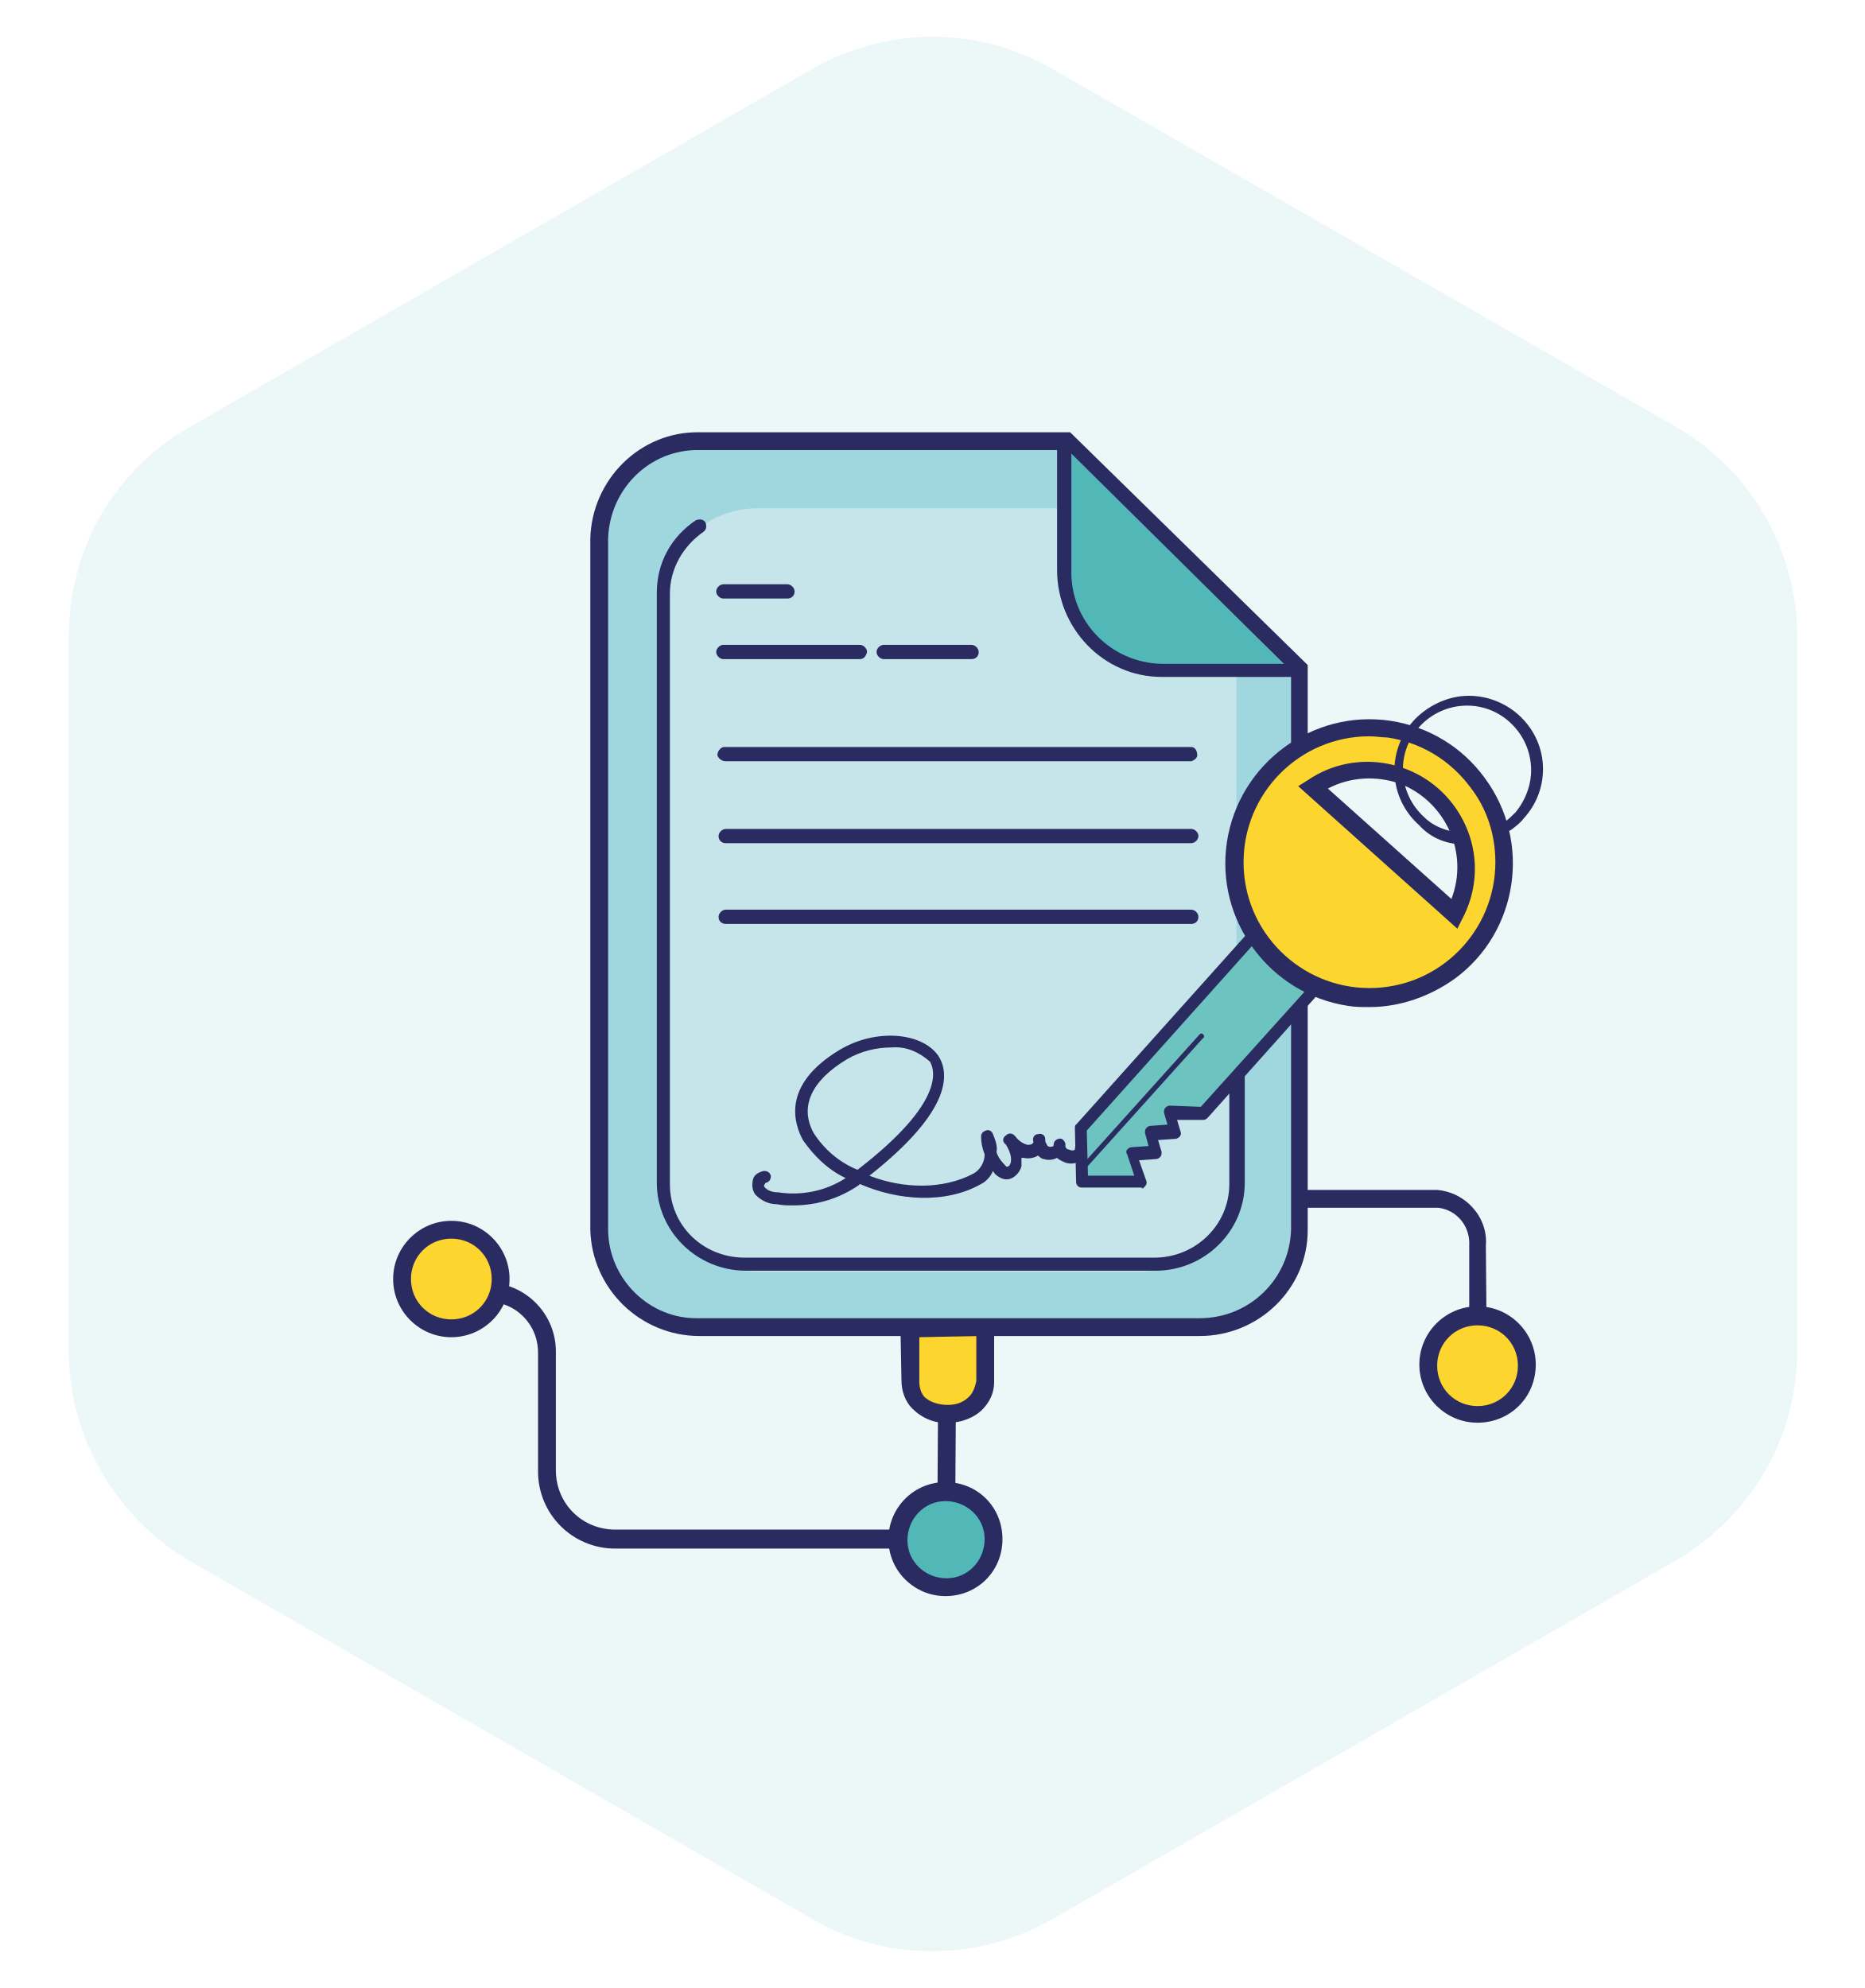
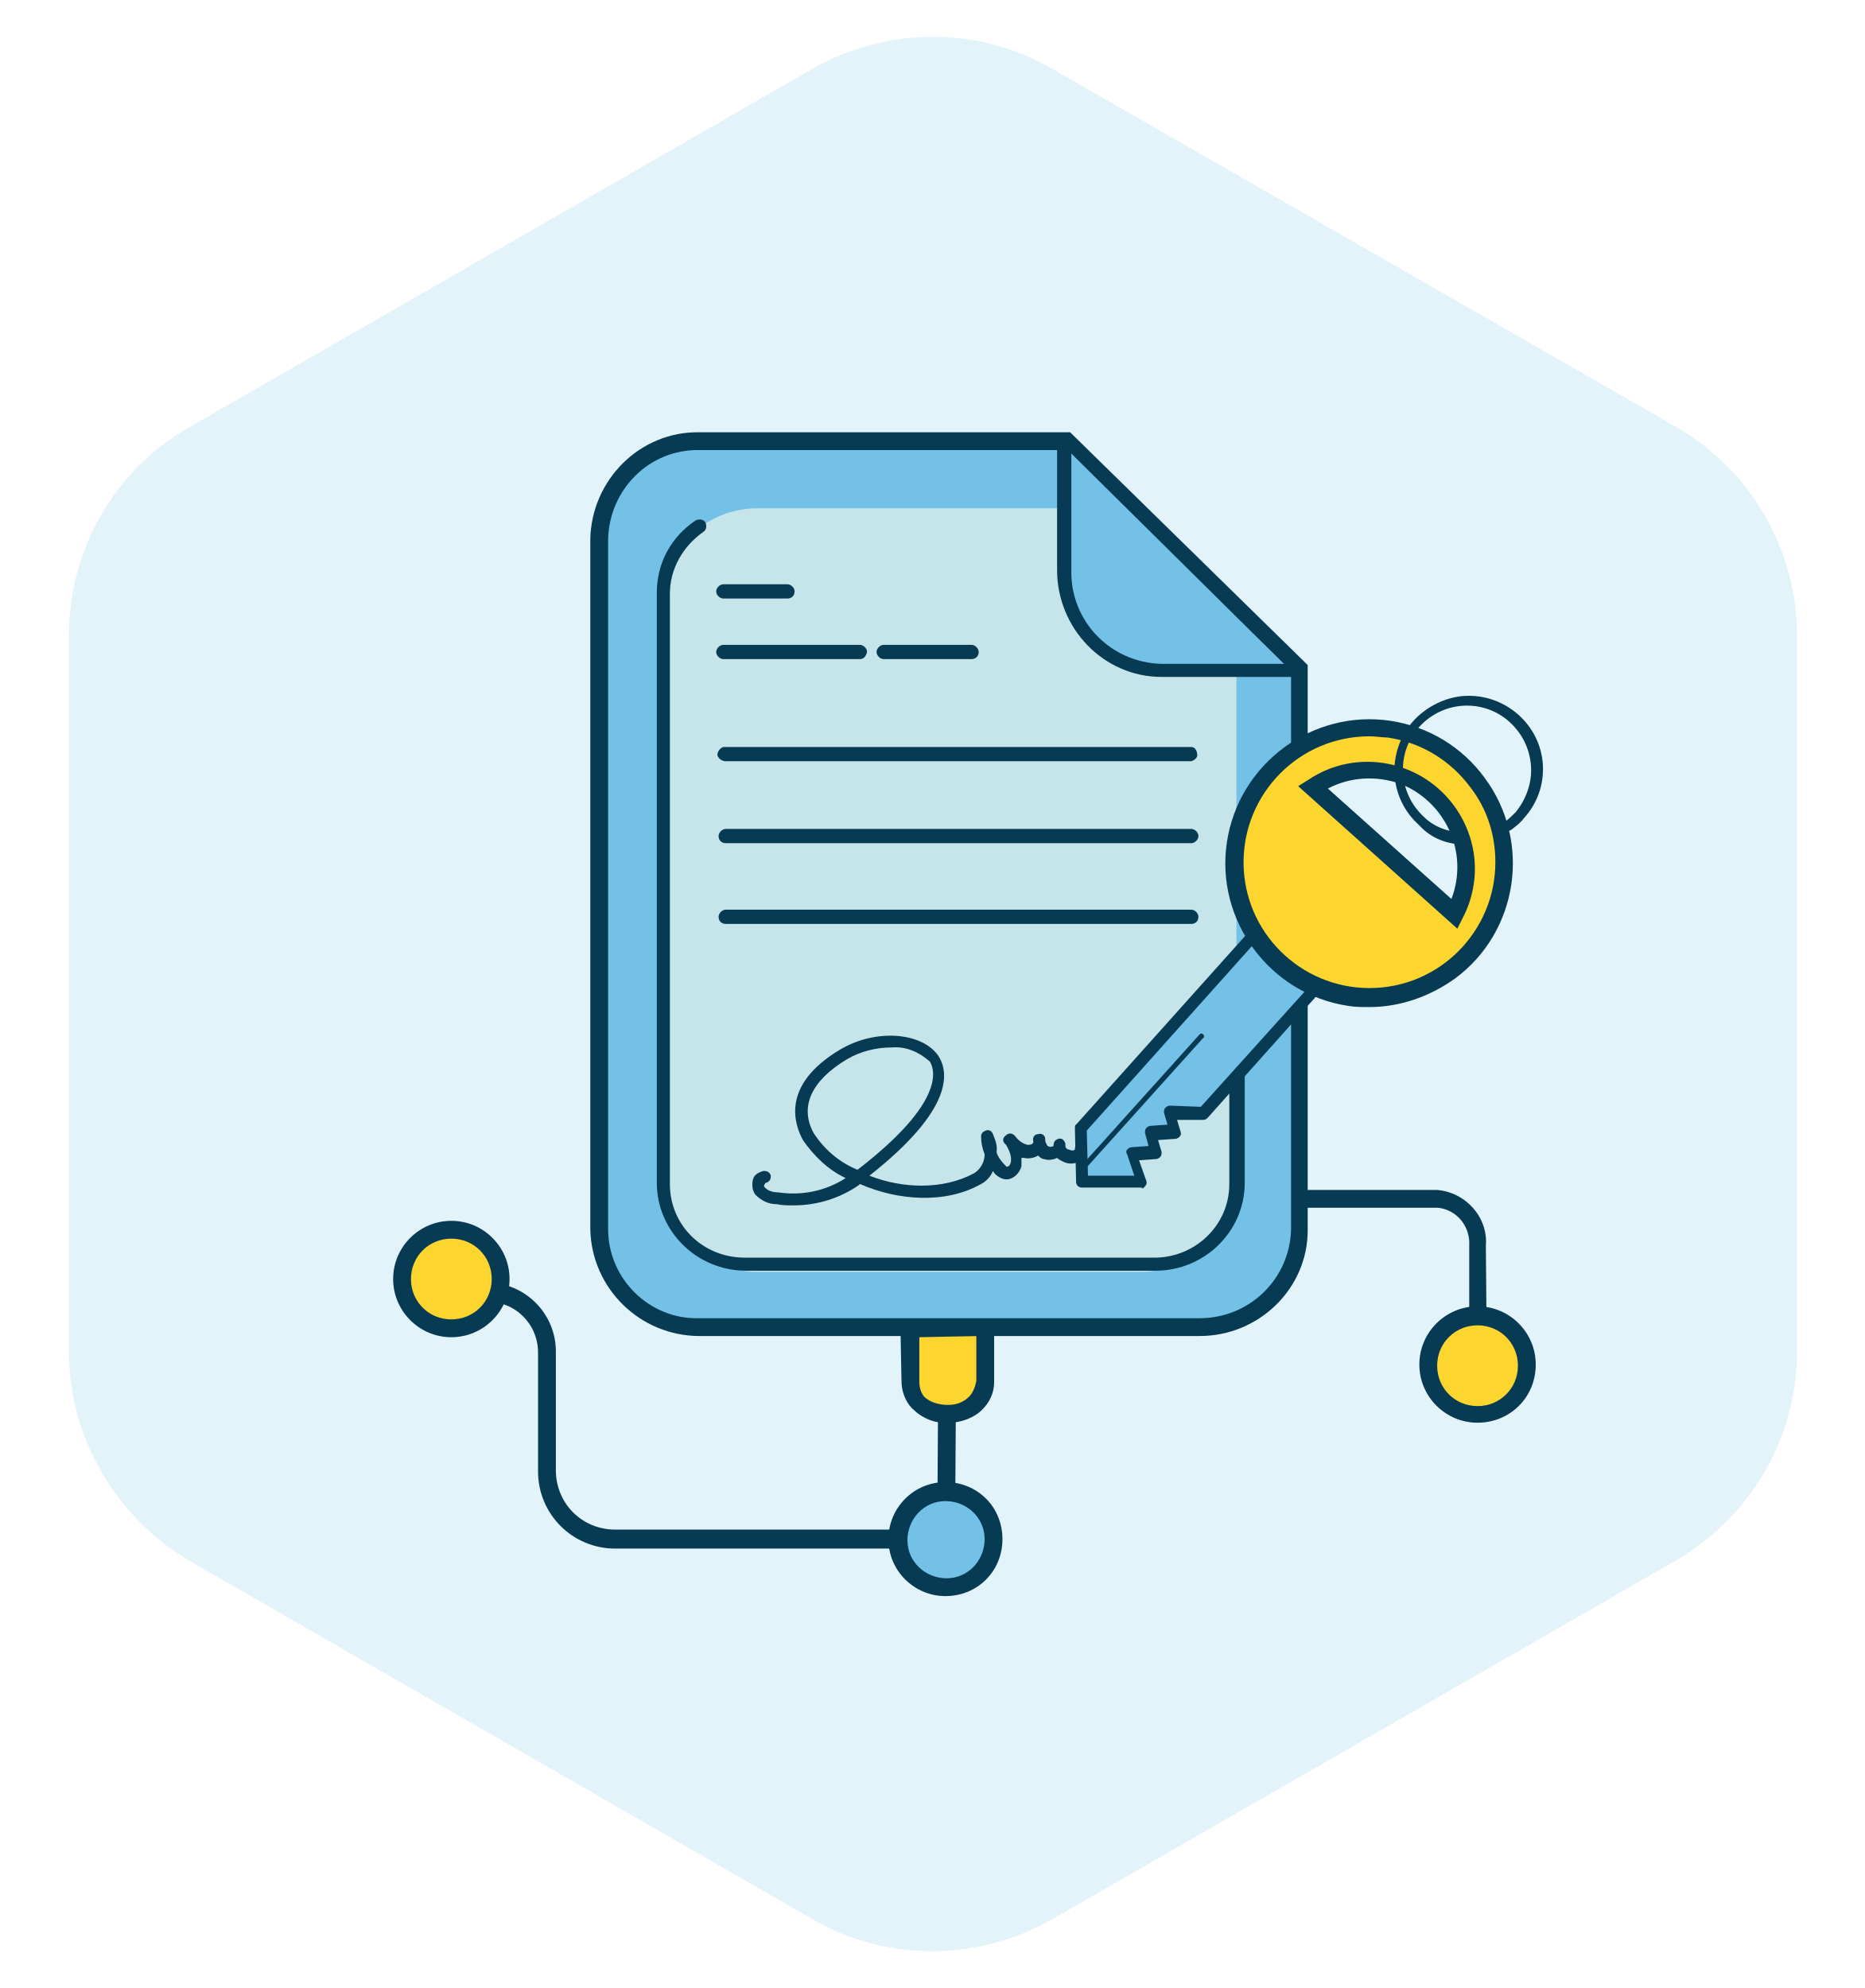
<svg xmlns="http://www.w3.org/2000/svg" viewBox="0 0 157 167.4">
  <g id="first_group">
-     <path opacity=".2" fill="#A0D6DE" d="M151.3 113.8V53.5c0-7.2-3.9-13.9-10.1-17.5L88.6 5.8c-6.2-3.6-13.9-3.6-20.2 0L15.9 36C9.6 39.6 5.8 46.3 5.8 53.5v60.3c0 7.2 3.9 13.9 10.1 17.6l52.5 30.2c6.2 3.6 13.9 3.6 20.2 0l52.5-30.2c6.3-3.7 10.2-10.3 10.2-17.6z" />
-     <path fill="#2A2B60" d="M78.906 129.63l.094-14.6 1.5.009-.094 14.6z" />
-     <path fill="#2A2B60" d="M79.7 130.4H51.8c-3.6 0-6.5-2.9-6.5-6.5v-10c0-2.4-1.9-4.3-4.3-4.3V108c3.2 0 5.8 2.6 5.8 5.8v10c0 2.8 2.2 5 5 5h27.9v1.6zM125.2 116.7h-1.5v-11.8c.1-1.6-1-3-2.6-3.2H80.8v-1.5H121c2.4.2 4.3 2.3 4.1 4.7l.1 11.8z" />
-     <circle fill="#51B7B7" cx="79.6" cy="129.6" r="4" />
-     <path fill="#2A2B60" d="M79.6 134.4c-2.6 0-4.8-2.1-4.8-4.8 0-2.6 2.1-4.8 4.8-4.8s4.8 2.1 4.8 4.8c0 2.7-2.1 4.8-4.8 4.8zm0-8c-1.8 0-3.2 1.5-3.2 3.3 0 1.8 1.5 3.2 3.3 3.2s3.2-1.5 3.2-3.3c0-1.8-1.5-3.2-3.3-3.2z" />
+     <path opacity=".2" fill="#74C1E7" d="M151.3 113.8V53.5c0-7.2-3.9-13.9-10.1-17.5L88.6 5.8c-6.2-3.6-13.9-3.6-20.2 0L15.9 36C9.6 39.6 5.8 46.3 5.8 53.5v60.3c0 7.2 3.9 13.9 10.1 17.6l52.5 30.2c6.2 3.6 13.9 3.6 20.2 0l52.5-30.2c6.3-3.7 10.2-10.3 10.2-17.6z" />
+     <path fill="#073A53" d="M78.906 129.63l.094-14.6 1.5.009-.094 14.6z" />
+     <path fill="#073A53" d="M79.7 130.4H51.8c-3.6 0-6.5-2.9-6.5-6.5v-10c0-2.4-1.9-4.3-4.3-4.3V108c3.2 0 5.8 2.6 5.8 5.8v10c0 2.8 2.2 5 5 5h27.9v1.6zM125.2 116.7h-1.5v-11.8c.1-1.6-1-3-2.6-3.2H80.8v-1.5H121c2.4.2 4.3 2.3 4.1 4.7l.1 11.8z" />
+     <circle fill="#74C1E7" cx="79.6" cy="129.6" r="4" />
+     <path fill="#073A53" d="M79.6 134.4c-2.6 0-4.8-2.1-4.8-4.8 0-2.6 2.1-4.8 4.8-4.8s4.8 2.1 4.8 4.8c0 2.7-2.1 4.8-4.8 4.8zm0-8c-1.8 0-3.2 1.5-3.2 3.3 0 1.8 1.5 3.2 3.3 3.2s3.2-1.5 3.2-3.3c0-1.8-1.5-3.2-3.3-3.2z" />
    <path fill="#FDD52F" d="M76.6 111.8l.1 4.5c-.1 1.7 1.2 2.7 3.2 2.7 1.6.1 3-1.1 3.1-2.6v-4.6h-6.4z" />
-     <path fill="#2A2B60" d="M79.9 119.8c-1.2.1-2.3-.4-3.1-1.2-.6-.6-.9-1.5-.9-2.3l-.1-5.2h7.9v5.3c0 .9-.4 1.7-1 2.3-.7.7-1.8 1.1-2.8 1.1zm-2.5-7.2v3.7c0 .5.1.9.4 1.3.5.5 1.3.7 2 .7s1.3-.2 1.8-.7c.3-.3.5-.8.6-1.3v-3.8l-4.8.1z" />
+     <path fill="#073A53" d="M79.9 119.8c-1.2.1-2.3-.4-3.1-1.2-.6-.6-.9-1.5-.9-2.3l-.1-5.2h7.9v5.3c0 .9-.4 1.7-1 2.3-.7.7-1.8 1.1-2.8 1.1zm-2.5-7.2v3.7c0 .5.1.9.4 1.3.5.5 1.3.7 2 .7s1.3-.2 1.8-.7c.3-.3.5-.8.6-1.3v-3.8l-4.8.1z" />
    <circle fill="#FDD52F" cx="124.4" cy="115" r="4.1" />
-     <path fill="#2A2B60" d="M124.4 119.8c-2.7 0-4.9-2.2-4.9-4.9s2.2-4.9 4.9-4.9 4.9 2.2 4.9 4.9c0 2.8-2.2 4.9-4.9 4.9zm0-8.2c-1.9 0-3.4 1.5-3.4 3.4s1.5 3.4 3.4 3.4 3.4-1.5 3.4-3.4-1.5-3.4-3.4-3.4z" />
+     <path fill="#073A53" d="M124.4 119.8c-2.7 0-4.9-2.2-4.9-4.9s2.2-4.9 4.9-4.9 4.9 2.2 4.9 4.9c0 2.8-2.2 4.9-4.9 4.9zm0-8.2c-1.9 0-3.4 1.5-3.4 3.4s1.5 3.4 3.4 3.4 3.4-1.5 3.4-3.4-1.5-3.4-3.4-3.4z" />
    <circle fill="#FDD52F" cx="38" cy="107.7" r="4.1" />
-     <path fill="#2A2B60" d="M38 112.6c-2.7 0-4.9-2.2-4.9-4.9s2.2-4.9 4.9-4.9 4.9 2.2 4.9 4.9-2.2 4.9-4.9 4.9zm0-8.3c-1.9 0-3.4 1.5-3.4 3.4s1.5 3.4 3.4 3.4 3.4-1.5 3.4-3.4-1.5-3.4-3.4-3.4z" />
-     <path fill="#A0D6DE" d="M71.8 37.1h18.1l19.6 19.1v47.2c-.1 4.6-3.8 8.3-8.4 8.2H58.9c-4.6 0-8.4-3.6-8.4-8.2v-58c.1-4.6 3.8-8.3 8.4-8.2h12.9v-.1z" />
-     <path fill="#2A2B60" d="M101 112.5H58.9c-5 0-9.1-4-9.2-9V45.4c.1-5 4.2-9.1 9.2-9h31.2l20 19.6v47.6c0 4.9-4.1 8.9-9.1 8.9zM58.9 37.9c-4.2-.1-7.6 3.3-7.7 7.5v58.1c0 4.2 3.5 7.6 7.6 7.5H101c4.2 0 7.6-3.3 7.7-7.5v-47L89.6 37.9H58.9z" />
+     <path fill="#073A53" d="M38 112.6c-2.7 0-4.9-2.2-4.9-4.9s2.2-4.9 4.9-4.9 4.9 2.2 4.9 4.9-2.2 4.9-4.9 4.9zm0-8.3c-1.9 0-3.4 1.5-3.4 3.4s1.5 3.4 3.4 3.4 3.4-1.5 3.4-3.4-1.5-3.4-3.4-3.4z" />
+     <path fill="#74C1E7" d="M71.8 37.1h18.1l19.6 19.1v47.2c-.1 4.6-3.8 8.3-8.4 8.2H58.9c-4.6 0-8.4-3.6-8.4-8.2v-58c.1-4.6 3.8-8.3 8.4-8.2h12.9v-.1z" />
+     <path fill="#073A53" d="M101 112.5H58.9c-5 0-9.1-4-9.2-9V45.4c.1-5 4.2-9.1 9.2-9h31.2l20 19.6v47.6c0 4.9-4.1 8.9-9.1 8.9zM58.9 37.9c-4.2-.1-7.6 3.3-7.7 7.5v58.1c0 4.2 3.5 7.6 7.6 7.5H101c4.2 0 7.6-3.3 7.7-7.5v-47L89.6 37.9H58.9z" />
    <path fill="#C5E5EB" d="M92.9 42.8H63.8c-4.5 0-8.1 3.6-8.1 8.1V99c0 4.5 3.6 8.1 8.1 8.1H96c4.5 0 8.1-3.6 8.1-8.1V54.6C101.2 51.1 93 43 92.9 42.8z" />
-     <path fill="#51B7B7" d="M89.6 37.6V48c-.1 4.6 3.6 8.4 8.2 8.5h10.9" />
-     <path fill="#2A2B60" d="M108.8 57h-11c-4.9 0-8.8-4.1-8.8-9V37.6h1.2V48c-.1 4.3 3.3 7.8 7.6 7.9h10.9l.1 1.1zM103.5 90.8v8.9c0 3.5-2.9 6.2-6.3 6.2H62.7c-3.5 0-6.3-2.7-6.3-6.2V50c0-2.1 1.1-4 2.8-5.2.3-.2.3-.5.2-.8-.2-.3-.5-.3-.8-.2-2.1 1.4-3.3 3.6-3.3 6.1v49.7c0 4.1 3.4 7.4 7.5 7.4h34.5c4.1 0 7.5-3.3 7.5-7.4V89.5c-.6.3-1 .8-1.3 1.3z" />
-     <path fill="#2A2B60" d="M100.3 77.8H61.1c-.3 0-.6-.2-.6-.6 0-.3.3-.6.6-.6h39.2c.3 0 .6.3.6.6 0 .4-.3.6-.6.6zM100.3 71H61.1c-.3 0-.6-.2-.6-.6 0-.3.3-.6.6-.6h39.2c.3 0 .6.3.6.6s-.3.6-.6.6zM100.3 64.1H61.1c-.3 0-.6-.2-.7-.5 0-.3.2-.6.5-.7H100.3c.3 0 .5.3.5.7 0 .2-.2.4-.5.5zM81.8 55.5h-7.4c-.3 0-.6-.3-.6-.6s.3-.6.6-.6h7.4c.3 0 .6.3.6.6 0 .4-.3.6-.6.6zM66.3 50.4h-5.4c-.3 0-.6-.3-.6-.6s.3-.6.6-.6h5.4c.3 0 .6.3.6.6 0 .4-.3.6-.6.6zM72.4 55.5H60.9c-.3 0-.6-.3-.6-.6s.3-.6.6-.6h11.5c.3 0 .6.3.6.6-.1.4-.3.6-.6.6zM66.8 101.5c-.5 0-.9 0-1.4-.1-.7 0-1.3-.3-1.8-.8-.3-.4-.3-.9-.2-1.3s.5-.6.9-.7c.3 0 .5.1.6.4 0 .3-.1.5-.4.6 0 0-.1 0-.1.1-.1.1-.1.2 0 .3.3.3.7.4 1.1.4 2 .3 4-.1 5.7-1.2-1.5-.7-2.7-1.9-3.6-3.2-.7-1.3-1.9-4.6 3.1-7.6 3-1.8 6.9-1.5 8.3.5.9 1.4 1.3 4.5-5.8 10.1 2.8 1.1 6.2 1.2 8.8-.2.5-.3.9-.9.9-1.6-.2-.5-.3-1-.3-1.5 0-.2.1-.4.4-.5.2-.1.5 0 .6.3.2.5.4 1 .3 1.5.1.4.4.8.8 1.2.1.1.2 0 .2 0s.1 0 .2-.3c.1-.5-.1-1-.4-1.5l-.1-.1c-.2-.2-.2-.5.1-.7.2-.2.5-.2.7 0l.1.1c.2.3.6.6 1 .7.2 0 .4 0 .5-.2v-.1c-.1-.3.1-.6.4-.6.3-.1.6.1.6.4v.1c0 .2.1.3.2.5.2.1.3.1.5 0 0-.3.1-.5.4-.6s.5.1.6.4v.2c0 .2.2.3.3.3.2.1.4.1.5 0 0-.3.1-.5.4-.6.2 0 .4.1.5.3.2.3.1.7-.1 1-.4.4-1 .6-1.6.4-.2-.1-.5-.2-.7-.4-.4.2-.8.2-1.1.1-.2 0-.4-.2-.5-.3-.3.2-.8.3-1.2.2H86v.7c-.1.4-.4.8-.8 1s-.8.1-1.1-.1c-.2-.1-.4-.3-.5-.5-.2.5-.6.9-1 1.1-3 1.7-7 1.4-10.2 0l-.1.1c-1.6 1.1-3.5 1.7-5.5 1.7zm8.3-13.3c-1.3 0-2.6.3-3.8 1-3 1.8-4 4-2.8 6.2.9 1.4 2.2 2.5 3.7 3.1 7.4-5.7 6.5-8.4 6.1-9.1-.9-.8-2-1.3-3.2-1.2z" />
-     <path fill="#6DC3BF" d="M105.6 78.7L91 95l.1 4.5H96l.1-.2-.8-2.3 2-.2-.4-1.6 2-.2-.4-1.6 2.8.1 9.3-10.3" />
-     <path fill="#2A2B60" d="M96 100h-4.9c-.3 0-.5-.2-.5-.5l-.1-4.5c0-.1 0-.3.1-.3l14.6-16.3c.2-.2.5-.2.7-.1.2.2.2.5.1.7L91.5 95.2l.1 3.8h3.9l-.6-1.8c-.1-.1-.1-.3 0-.4s.2-.2.4-.2l1.4-.1-.3-1.1c0-.1 0-.3.1-.4s.2-.2.4-.2l1.4-.1-.3-1c0-.2 0-.3.1-.4s.2-.2.4-.2l2.6.1 9.1-10.1c.2-.2.5-.2.7 0 .2.2.2.5 0 .7l-9.2 10.3c-.1.1-.2.2-.4.2h-2.2l.3 1c.1.3-.1.5-.4.6h-.1l-1.4.1.3 1c0 .1 0 .3-.1.4s-.2.2-.4.2l-1.4.1.6 1.7c.1.2 0 .4-.1.5l-.2.2c0-.1-.1-.1-.2-.1z" />
+     <path fill="#74C1E7" d="M89.6 37.6V48c-.1 4.6 3.6 8.4 8.2 8.5h10.9" />
+     <path fill="#073A53" d="M108.8 57h-11c-4.9 0-8.8-4.1-8.8-9V37.6h1.2V48c-.1 4.3 3.3 7.8 7.6 7.9h10.9l.1 1.1zM103.5 90.8v8.9c0 3.5-2.9 6.2-6.3 6.2H62.7c-3.5 0-6.3-2.7-6.3-6.2V50c0-2.1 1.1-4 2.8-5.2.3-.2.3-.5.2-.8-.2-.3-.5-.3-.8-.2-2.1 1.4-3.3 3.6-3.3 6.1v49.7c0 4.1 3.4 7.4 7.5 7.4h34.5c4.1 0 7.5-3.3 7.5-7.4V89.5c-.6.3-1 .8-1.3 1.3z" />
+     <path fill="#073A53" d="M100.3 77.8H61.1c-.3 0-.6-.2-.6-.6 0-.3.3-.6.6-.6h39.2c.3 0 .6.3.6.6 0 .4-.3.6-.6.6zM100.3 71H61.1c-.3 0-.6-.2-.6-.6 0-.3.3-.6.6-.6h39.2c.3 0 .6.3.6.6s-.3.6-.6.6zM100.3 64.1H61.1c-.3 0-.6-.2-.7-.5 0-.3.2-.6.5-.7H100.3c.3 0 .5.3.5.7 0 .2-.2.4-.5.5zM81.8 55.5h-7.4c-.3 0-.6-.3-.6-.6s.3-.6.6-.6h7.4c.3 0 .6.3.6.6 0 .4-.3.6-.6.6zM66.3 50.4h-5.4c-.3 0-.6-.3-.6-.6s.3-.6.6-.6h5.4c.3 0 .6.3.6.6 0 .4-.3.6-.6.6zM72.4 55.5H60.9c-.3 0-.6-.3-.6-.6s.3-.6.6-.6h11.5c.3 0 .6.3.6.6-.1.4-.3.6-.6.6zM66.8 101.5c-.5 0-.9 0-1.4-.1-.7 0-1.3-.3-1.8-.8-.3-.4-.3-.9-.2-1.3s.5-.6.9-.7c.3 0 .5.1.6.4 0 .3-.1.5-.4.6 0 0-.1 0-.1.1-.1.1-.1.2 0 .3.3.3.7.4 1.1.4 2 .3 4-.1 5.7-1.2-1.5-.7-2.7-1.9-3.6-3.2-.7-1.3-1.9-4.6 3.1-7.6 3-1.8 6.9-1.5 8.3.5.9 1.4 1.3 4.5-5.8 10.1 2.8 1.1 6.2 1.2 8.8-.2.5-.3.9-.9.9-1.6-.2-.5-.3-1-.3-1.5 0-.2.1-.4.4-.5.2-.1.5 0 .6.3.2.5.4 1 .3 1.5.1.4.4.8.8 1.2.1.1.2 0 .2 0s.1 0 .2-.3c.1-.5-.1-1-.4-1.5l-.1-.1c-.2-.2-.2-.5.1-.7.2-.2.5-.2.7 0l.1.1c.2.3.6.6 1 .7.2 0 .4 0 .5-.2v-.1c-.1-.3.1-.6.4-.6.3-.1.6.1.6.4v.1c0 .2.1.3.2.5.2.1.3.1.5 0 0-.3.1-.5.4-.6s.5.1.6.4v.2c0 .2.2.3.3.3.2.1.4.1.5 0 0-.3.1-.5.4-.6.2 0 .4.1.5.3.2.3.1.7-.1 1-.4.4-1 .6-1.6.4-.2-.1-.5-.2-.7-.4-.4.2-.8.2-1.1.1-.2 0-.4-.2-.5-.3-.3.2-.8.3-1.2.2H86v.7c-.1.4-.4.8-.8 1s-.8.1-1.1-.1c-.2-.1-.4-.3-.5-.5-.2.5-.6.9-1 1.1-3 1.7-7 1.4-10.2 0l-.1.1c-1.6 1.1-3.5 1.7-5.5 1.7zm8.3-13.3c-1.3 0-2.6.3-3.8 1-3 1.8-4 4-2.8 6.2.9 1.4 2.2 2.5 3.7 3.1 7.4-5.7 6.5-8.4 6.1-9.1-.9-.8-2-1.3-3.2-1.2z" />
+     <path fill="#74C1E7" d="M105.6 78.7L91 95l.1 4.5H96l.1-.2-.8-2.3 2-.2-.4-1.6 2-.2-.4-1.6 2.8.1 9.3-10.3" />
+     <path fill="#073A53" d="M96 100h-4.9c-.3 0-.5-.2-.5-.5l-.1-4.5c0-.1 0-.3.1-.3l14.6-16.3c.2-.2.5-.2.7-.1.2.2.2.5.1.7L91.5 95.2l.1 3.8h3.9l-.6-1.8c-.1-.1-.1-.3 0-.4s.2-.2.4-.2l1.4-.1-.3-1.1c0-.1 0-.3.1-.4s.2-.2.4-.2l1.4-.1-.3-1c0-.2 0-.3.1-.4s.2-.2.4-.2l2.6.1 9.1-10.1c.2-.2.5-.2.7 0 .2.2.2.5 0 .7l-9.2 10.3c-.1.1-.2.2-.4.2h-2.2l.3 1c.1.3-.1.5-.4.6h-.1l-1.4.1.3 1c0 .1 0 .3-.1.4s-.2.2-.4.2l-1.4.1.6 1.7c.1.2 0 .4-.1.5l-.2.2c0-.1-.1-.1-.2-.1z" />
    <path fill="#FDD52F" d="M124.4 65.9c-3.7-5.1-10.8-6.1-15.9-2.4s-6.1 10.8-2.4 15.9 10.8 6.1 15.9 2.4c5.1-3.7 6.2-10.8 2.4-15.9zm-2 11.1l-12-10.7c3.7-2.6 8.9-1.7 11.5 2 1.9 2.6 2.1 5.9.5 8.7z" />
-     <path fill="#2A2B60" d="M115.3 84.8c-.6 0-1.2 0-1.8-.1-6.6-1-11.2-7.2-10.2-13.8 1-6.6 7.2-11.2 13.8-10.2 3.2.5 6 2.2 7.9 4.8 4 5.4 2.8 13-2.5 16.9-2.1 1.5-4.6 2.4-7.2 2.4zm0-22.8c-5.9 0-10.6 4.8-10.6 10.6 0 5.9 4.8 10.6 10.6 10.6 5.9 0 10.6-4.8 10.6-10.6 0-2.3-.7-4.5-2.1-6.3-1.7-2.3-4.2-3.8-7-4.2-.4 0-1-.1-1.5-.1zm7.4 16.2l-13.4-12 .8-.5c4.1-2.8 9.7-1.7 12.5 2.4 1.9 2.8 2.1 6.3.5 9.3l-.4.8zm-10.9-11.8l10.4 9.3c1.5-3.9-.5-8.2-4.3-9.7-2-.7-4.2-.6-6.1.4z" />
+     <path fill="#073A53" d="M115.3 84.8c-.6 0-1.2 0-1.8-.1-6.6-1-11.2-7.2-10.2-13.8 1-6.6 7.2-11.2 13.8-10.2 3.2.5 6 2.2 7.9 4.8 4 5.4 2.8 13-2.5 16.9-2.1 1.5-4.6 2.4-7.2 2.4zm0-22.8c-5.9 0-10.6 4.8-10.6 10.6 0 5.9 4.8 10.6 10.6 10.6 5.9 0 10.6-4.8 10.6-10.6 0-2.3-.7-4.5-2.1-6.3-1.7-2.3-4.2-3.8-7-4.2-.4 0-1-.1-1.5-.1zm7.4 16.2l-13.4-12 .8-.5c4.1-2.8 9.7-1.7 12.5 2.4 1.9 2.8 2.1 6.3.5 9.3l-.4.8zm-10.9-11.8l10.4 9.3c1.5-3.9-.5-8.2-4.3-9.7-2-.7-4.2-.6-6.1.4z" />
    <path fill="none" d="M91.3 98.3l9.9-11" />
-     <path fill="#2A2B60" d="M91.3 98.5c-.1 0-.1 0-.2-.1s-.1-.2 0-.3l9.9-11c.1-.1.2-.1.3 0 .1.1.1.3 0 .3l-9.9 11c.1.1 0 .1-.1.1zM122.9 71.1c-1.3-.1-2.5-.6-3.4-1.6-2.6-2.3-2.8-6.2-.5-8.8 1.1-1.2 2.7-2 4.3-2.1 3.4-.2 6.4 2.4 6.6 5.8.1 1.7-.5 3.3-1.6 4.5-.3.4-.7.7-1.1 1-.2.1-.5.1-.6-.1s-.1-.5.1-.6c.3-.2.6-.5.9-.8.9-1.1 1.4-2.5 1.3-3.9-.1-1.4-.7-2.7-1.8-3.7-2.2-2-5.6-1.8-7.6.4s-1.8 5.6.4 7.6c.8.8 1.9 1.2 3 1.3.2 0 .4.3.4.5 0 .3-.1.5-.4.5z" />
+     <path fill="#073A53" d="M91.3 98.5c-.1 0-.1 0-.2-.1s-.1-.2 0-.3l9.9-11c.1-.1.2-.1.3 0 .1.1.1.3 0 .3l-9.9 11c.1.1 0 .1-.1.1zM122.9 71.1c-1.3-.1-2.5-.6-3.4-1.6-2.6-2.3-2.8-6.2-.5-8.8 1.1-1.2 2.7-2 4.3-2.1 3.4-.2 6.4 2.4 6.6 5.8.1 1.7-.5 3.3-1.6 4.5-.3.4-.7.7-1.1 1-.2.1-.5.1-.6-.1s-.1-.5.1-.6c.3-.2.6-.5.9-.8.9-1.1 1.4-2.5 1.3-3.9-.1-1.4-.7-2.7-1.8-3.7-2.2-2-5.6-1.8-7.6.4s-1.8 5.6.4 7.6c.8.8 1.9 1.2 3 1.3.2 0 .4.3.4.5 0 .3-.1.5-.4.5z" />
  </g>
</svg>
